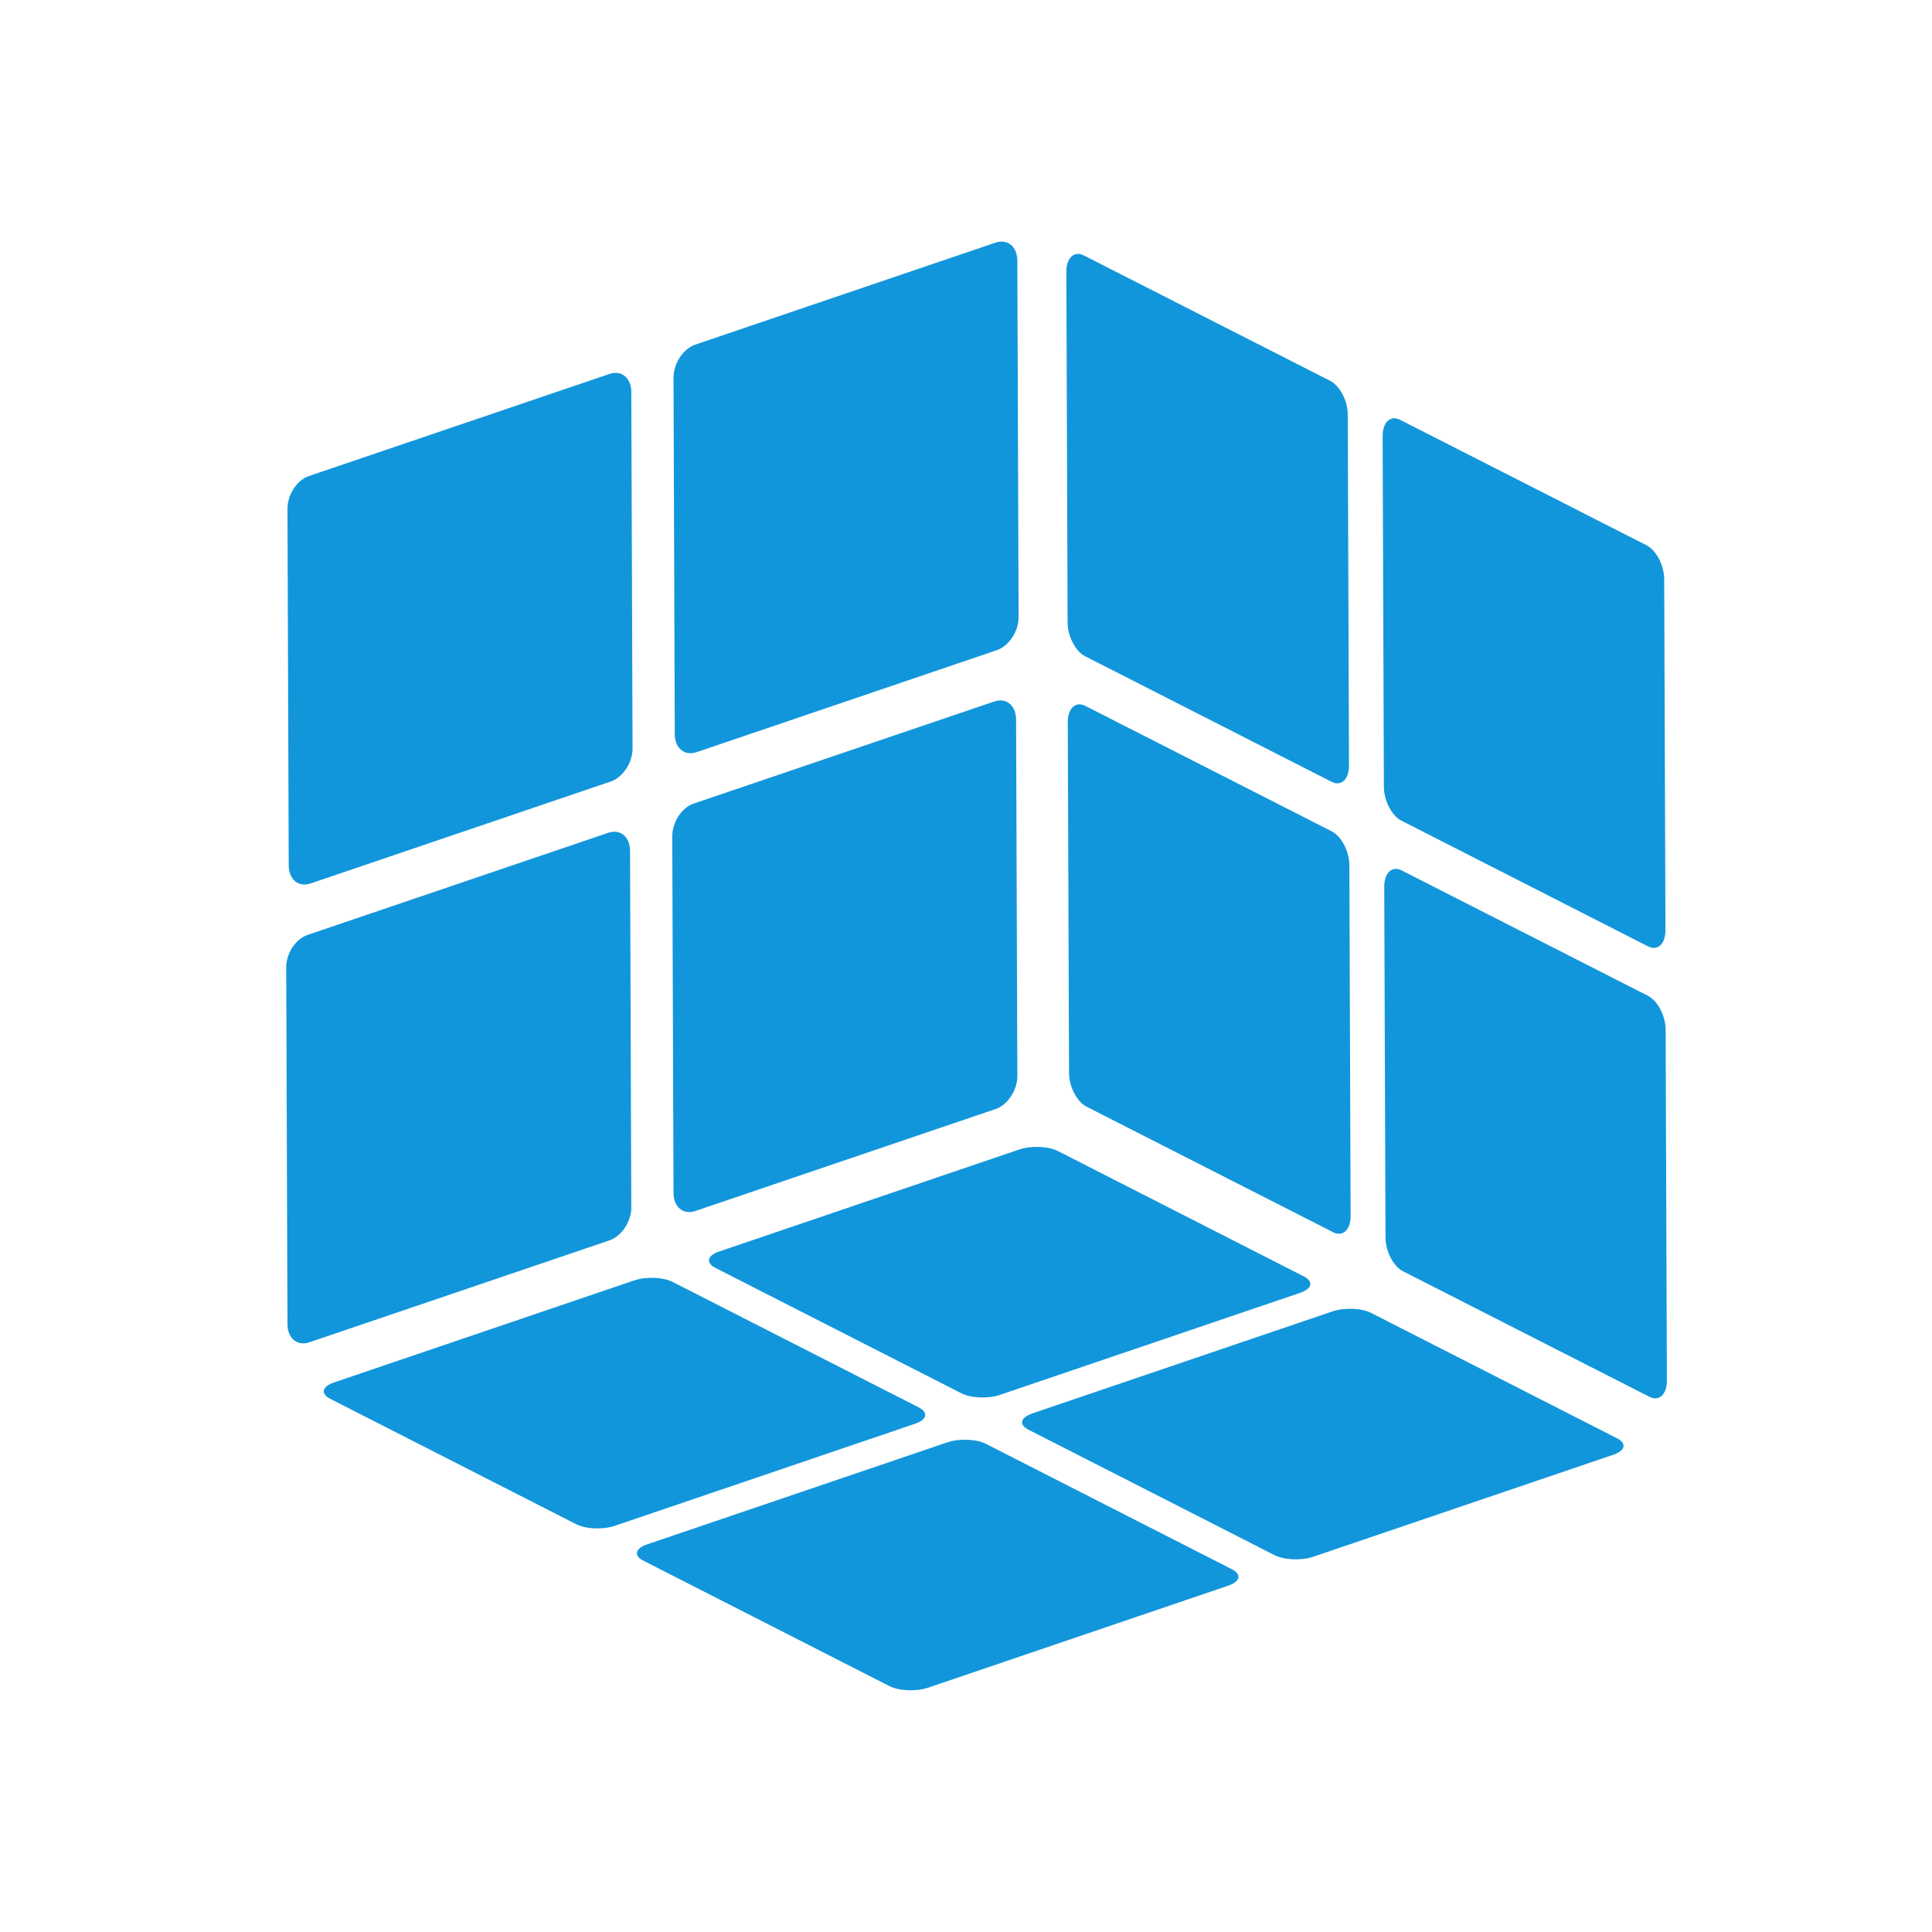
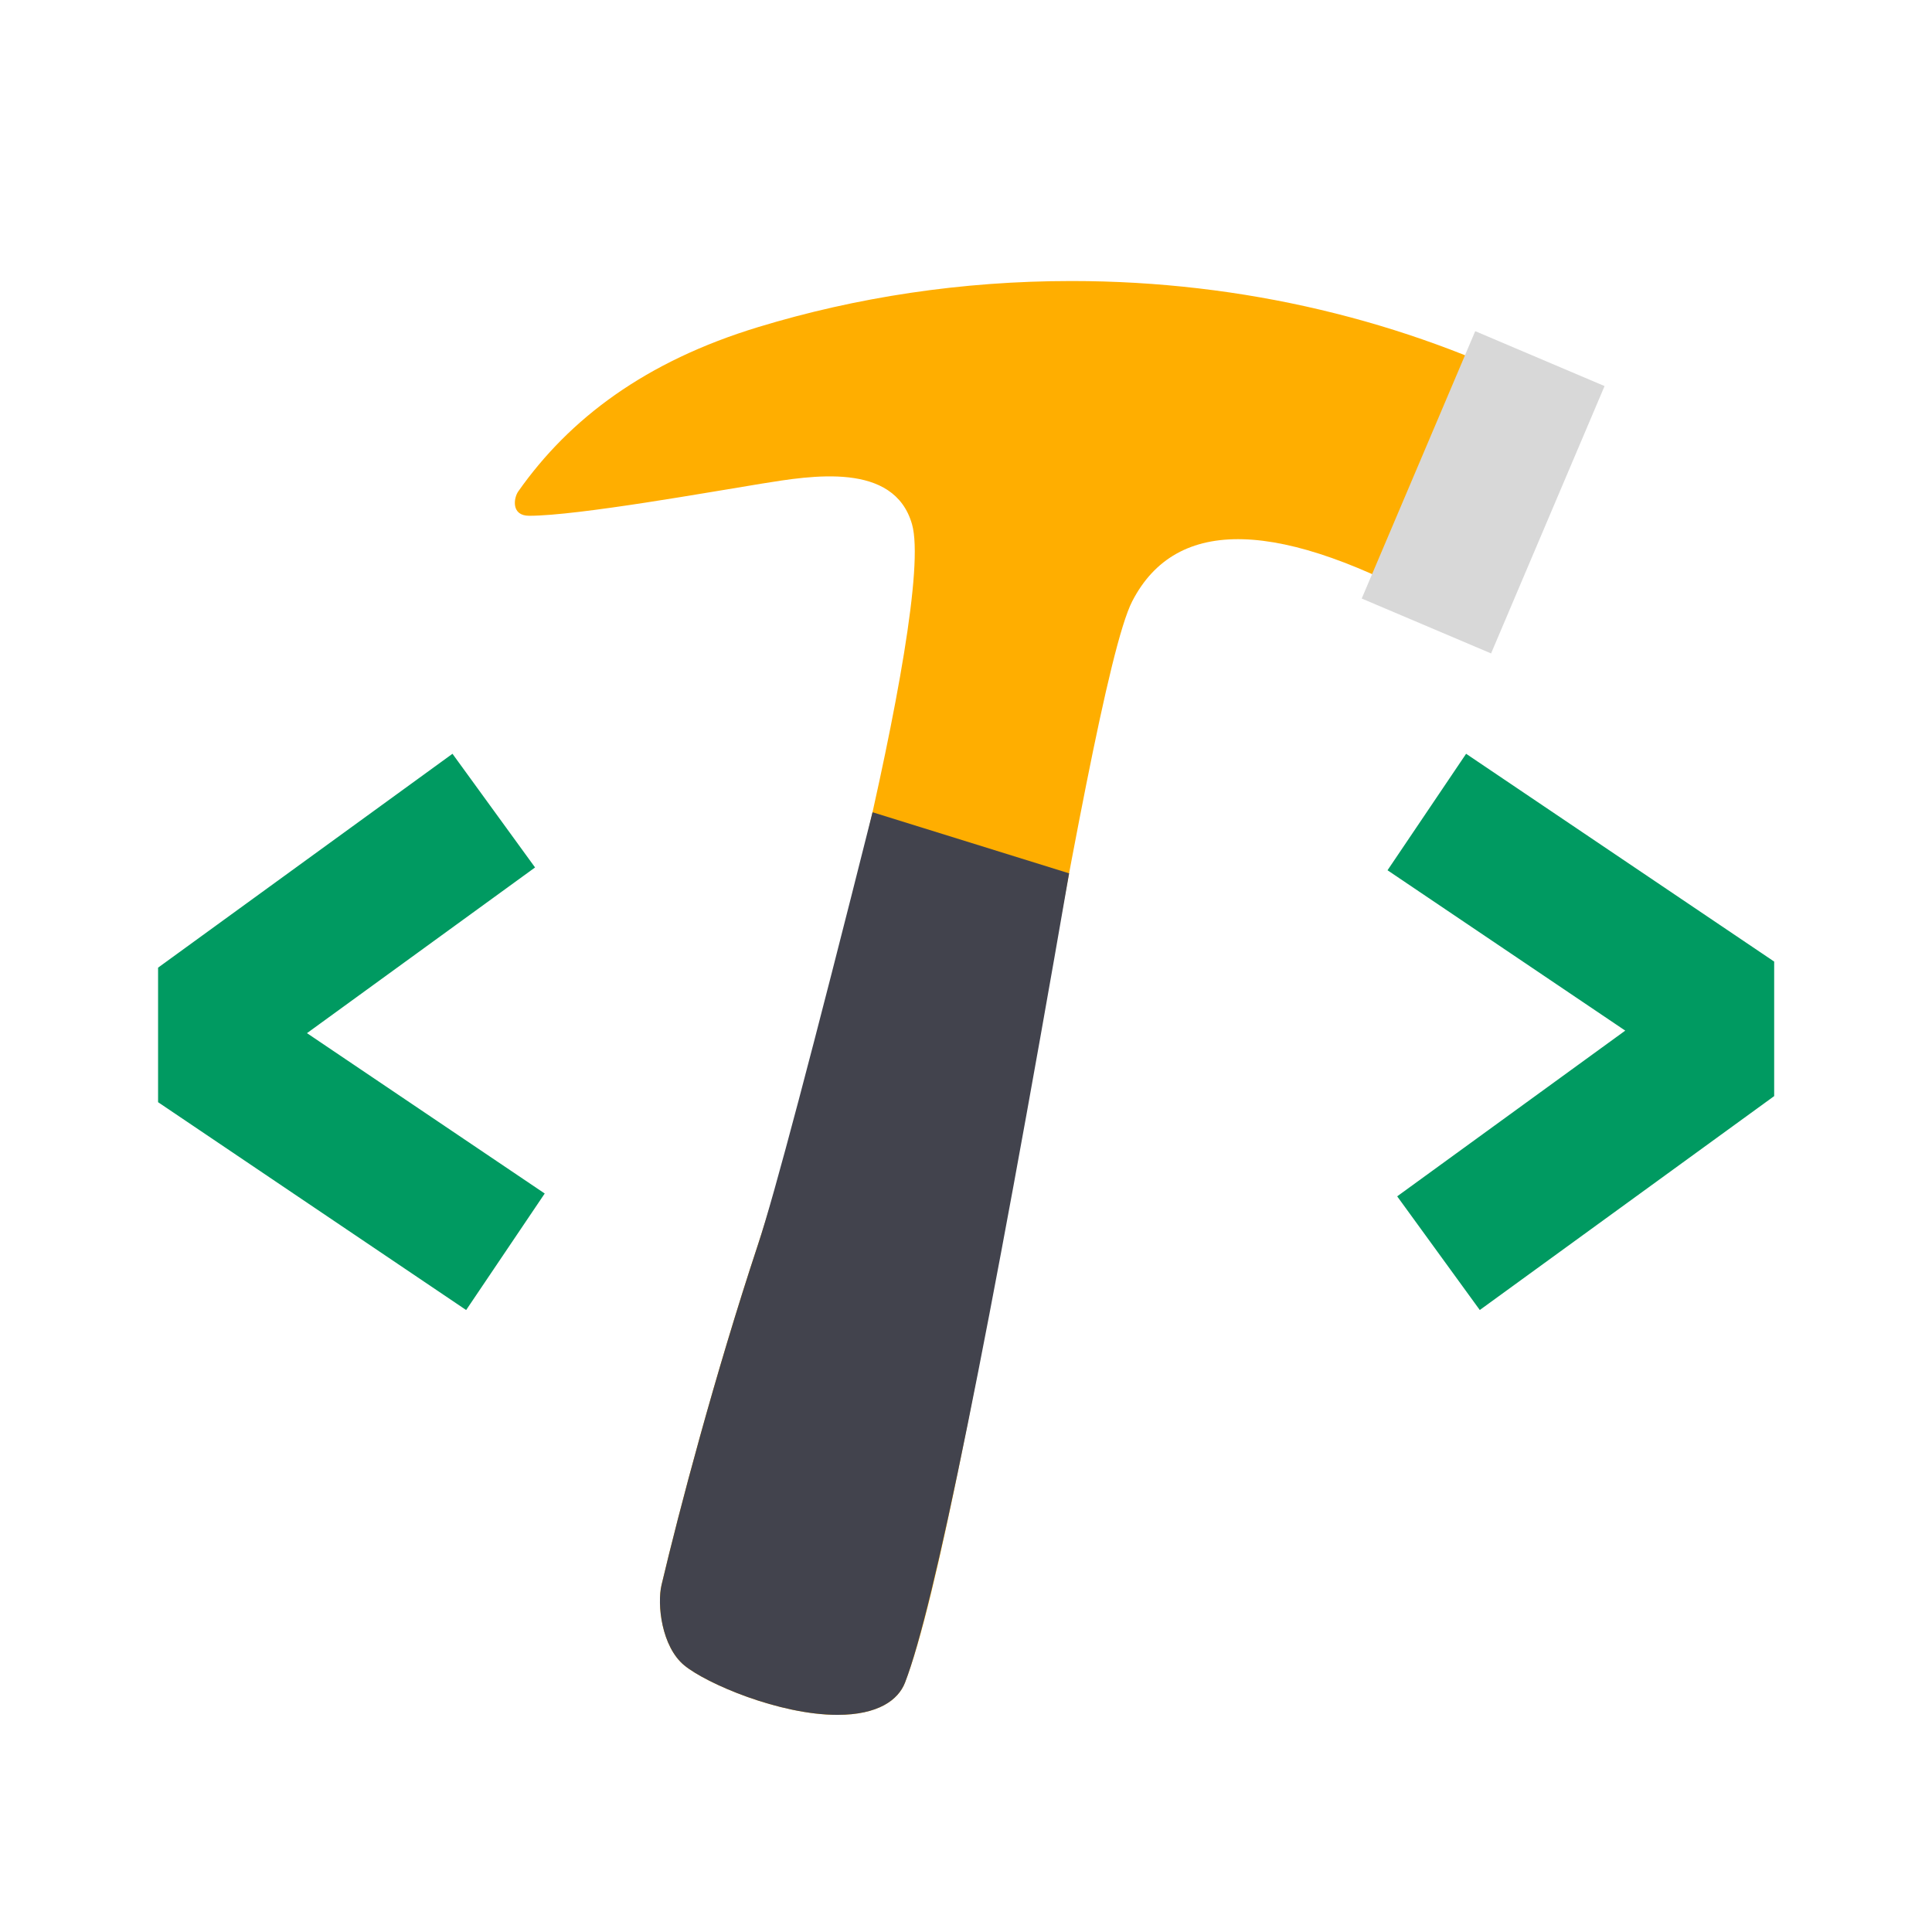
- <svg xmlns="http://www.w3.org/2000/svg" t="1608353906651" class="icon" viewBox="0 0 1024 1024" version="1.1" p-id="1166" width="200" height="200">
-   <defs>
-     <style type="text/css" />
-   </defs>
-   <path d="M151.704 512.853l0.664 188.966c0 7.49 5.12 11.757 11.473 9.671l159.384-54.139c6.258-2.181 11.378-9.956 11.378-17.351l-0.664-188.966c0-7.49-5.12-11.757-11.473-9.671L163.081 495.502c-6.353 2.086-11.473 9.861-11.378 17.351M152.367 269.653l0.664 188.966c0 7.49 5.12 11.757 11.473 9.671l159.384-54.139c6.258-2.181 11.378-9.956 11.378-17.351l-0.664-188.966c0-7.49-5.12-11.757-11.473-9.671l-159.384 54.139c-6.353 2.086-11.378 9.861-11.378 17.351M356.314 443.259l0.664 188.966c0 7.49 5.12 11.757 11.473 9.671l159.384-54.139c6.258-2.181 11.378-9.956 11.378-17.351l-0.664-188.966c0-7.49-5.12-11.757-11.473-9.671l-159.384 54.139c-6.353 2.086-11.378 9.861-11.378 17.351M356.978 200.059l0.664 188.966c0 7.49 5.12 11.757 11.473 9.671l159.384-54.139c6.258-2.181 11.378-9.956 11.378-17.351l-0.664-188.966c0-7.49-5.12-11.757-11.473-9.671l-159.384 54.139c-6.258 2.181-11.378 9.956-11.378 17.351" p-id="1167" fill="#1296db" />
-   <path d="M340.954 827.164l130.37 66.465c5.12 2.655 14.412 3.034 20.67 0.853l159.004-54.044c6.258-2.086 7.206-5.973 2.086-8.628l-130.37-66.465c-5.12-2.655-14.412-3.034-20.67-0.853l-159.004 54.044c-6.353 2.086-7.301 5.973-2.086 8.628M174.933 741.357L305.304 807.822c5.12 2.655 14.412 3.034 20.67 0.853l159.004-54.044c6.258-2.086 7.206-5.973 2.086-8.628l-130.37-66.465c-5.12-2.655-14.412-3.034-20.67-0.853l-159.004 54.044c-6.258 2.086-7.206 5.973-2.086 8.628M545.09 757.76l130.37 66.465c5.12 2.655 14.412 3.034 20.67 0.853l159.004-54.044c6.258-2.086 7.206-5.973 2.086-8.628L726.85 695.941c-5.12-2.655-14.412-3.034-20.67-0.853l-159.004 54.044c-6.353 2.181-7.301 5.973-2.086 8.628M379.07 671.953l130.37 66.465c5.12 2.655 14.412 3.034 20.67 0.853l159.004-54.044c6.258-2.086 7.206-5.973 2.086-8.628l-130.37-66.465c-5.12-2.655-14.412-3.034-20.67-0.853l-159.004 54.044c-6.258 2.086-7.206 5.973-2.086 8.628" p-id="1168" fill="#1296db" />
-   <path d="M705.043 201.861l-130.56-66.465c-5.12-2.655-9.292 1.233-9.292 8.533l0.664 185.932c0 7.301 4.172 15.455 9.387 18.015L705.707 414.341c5.12 2.655 9.292-1.233 9.292-8.533l-0.664-185.932c0.095-7.301-4.172-15.36-9.292-18.015M872.676 288.996l-130.56-66.465c-5.12-2.655-9.292 1.233-9.292 8.533l0.664 185.932c0 7.301 4.172 15.455 9.387 18.015L873.434 501.57c5.12 2.655 9.292-1.233 9.292-8.533l-0.664-185.932c0-7.396-4.172-15.455-9.387-18.11M705.801 440.604l-130.56-66.465c-5.12-2.655-9.292 1.233-9.292 8.533l0.664 185.932c0 7.301 4.172 15.455 9.387 18.015l130.56 66.465c5.12 2.655 9.292-1.233 9.292-8.533l-0.664-185.932c0-7.301-4.172-15.36-9.387-18.015M873.529 527.834l-130.56-66.465c-5.12-2.655-9.292 1.233-9.292 8.533l0.664 185.932c0 7.301 4.172 15.455 9.387 18.015L874.193 740.314c5.12 2.655 9.292-1.233 9.292-8.533l-0.664-185.932c0-7.301-4.172-15.36-9.292-18.015" p-id="1169" fill="#1296db" />
+ <svg xmlns="http://www.w3.org/2000/svg" version="1.1" id="图层_1" x="0px" y="0px" width="200px" height="200px" viewBox="0 0 200 200" enable-background="new 0 0 200 200" xml:space="preserve">
+   <path fill="#FFAE00" d="M86.686,177.521c4.222,0,6.302-1.539,7-3.336c6.64-17.152,18.718-102.639,23.523-111.944  c4.57-8.854,15.287-8.558,32.146,0.887c0.877,0.491,1.984,0.179,2.477-0.697c0.035-0.063,0.066-0.127,0.094-0.193l8.49-20.498  c0.195-0.471-0.006-1.012-0.461-1.24c-14.432-7.256-31.182-11.409-49.046-11.409c-11.364,0-22.278,1.68-32.429,4.771  c-11.649,3.545-19.518,9.455-24.831,17.011c-0.478,0.682-0.756,2.52,1.131,2.52c5.037,0,19.039-2.52,24.1-3.333  c5.078-0.814,13.678-2.302,15.533,4.214c2.44,8.584-11.455,60.973-15.933,74.523c-4.489,13.575-8.184,27.604-9.997,35.271  c-0.478,2.02,0,6.389,2.353,8.328C73.136,174.289,80.682,177.521,86.686,177.521z" />
+   <path fill="#D8D8D8" d="M152.715,34.282l13.389,5.684l-11.748,27.676l-13.391-5.682L152.715,34.282z" />
+   <path fill="#42434D" d="M86.686,177.521c4.222,0,6.302-1.539,7-3.336c2.989-7.729,8.652-35.652,16.987-83.778l-20.349-6.324  c-6.226,24.758-10.175,39.664-11.844,44.715c-4.489,13.574-8.184,27.604-9.996,35.271c-0.479,2.02,0,6.389,2.353,8.328  C73.136,174.289,80.682,177.521,86.686,177.521z" />
+   <path fill="#009A61" d="M16.364,114.098v-13.927l30.476-22.14l8.549,11.768l-23.611,17.153l24.611,16.6l-8.133,12.062  L16.364,114.098L16.364,114.098z M183.662,99.542v13.927l-30.475,22.143l-8.551-11.768l23.609-17.154l-24.609-16.601l8.135-12.058  L183.662,99.542L183.662,99.542z" />
</svg>
